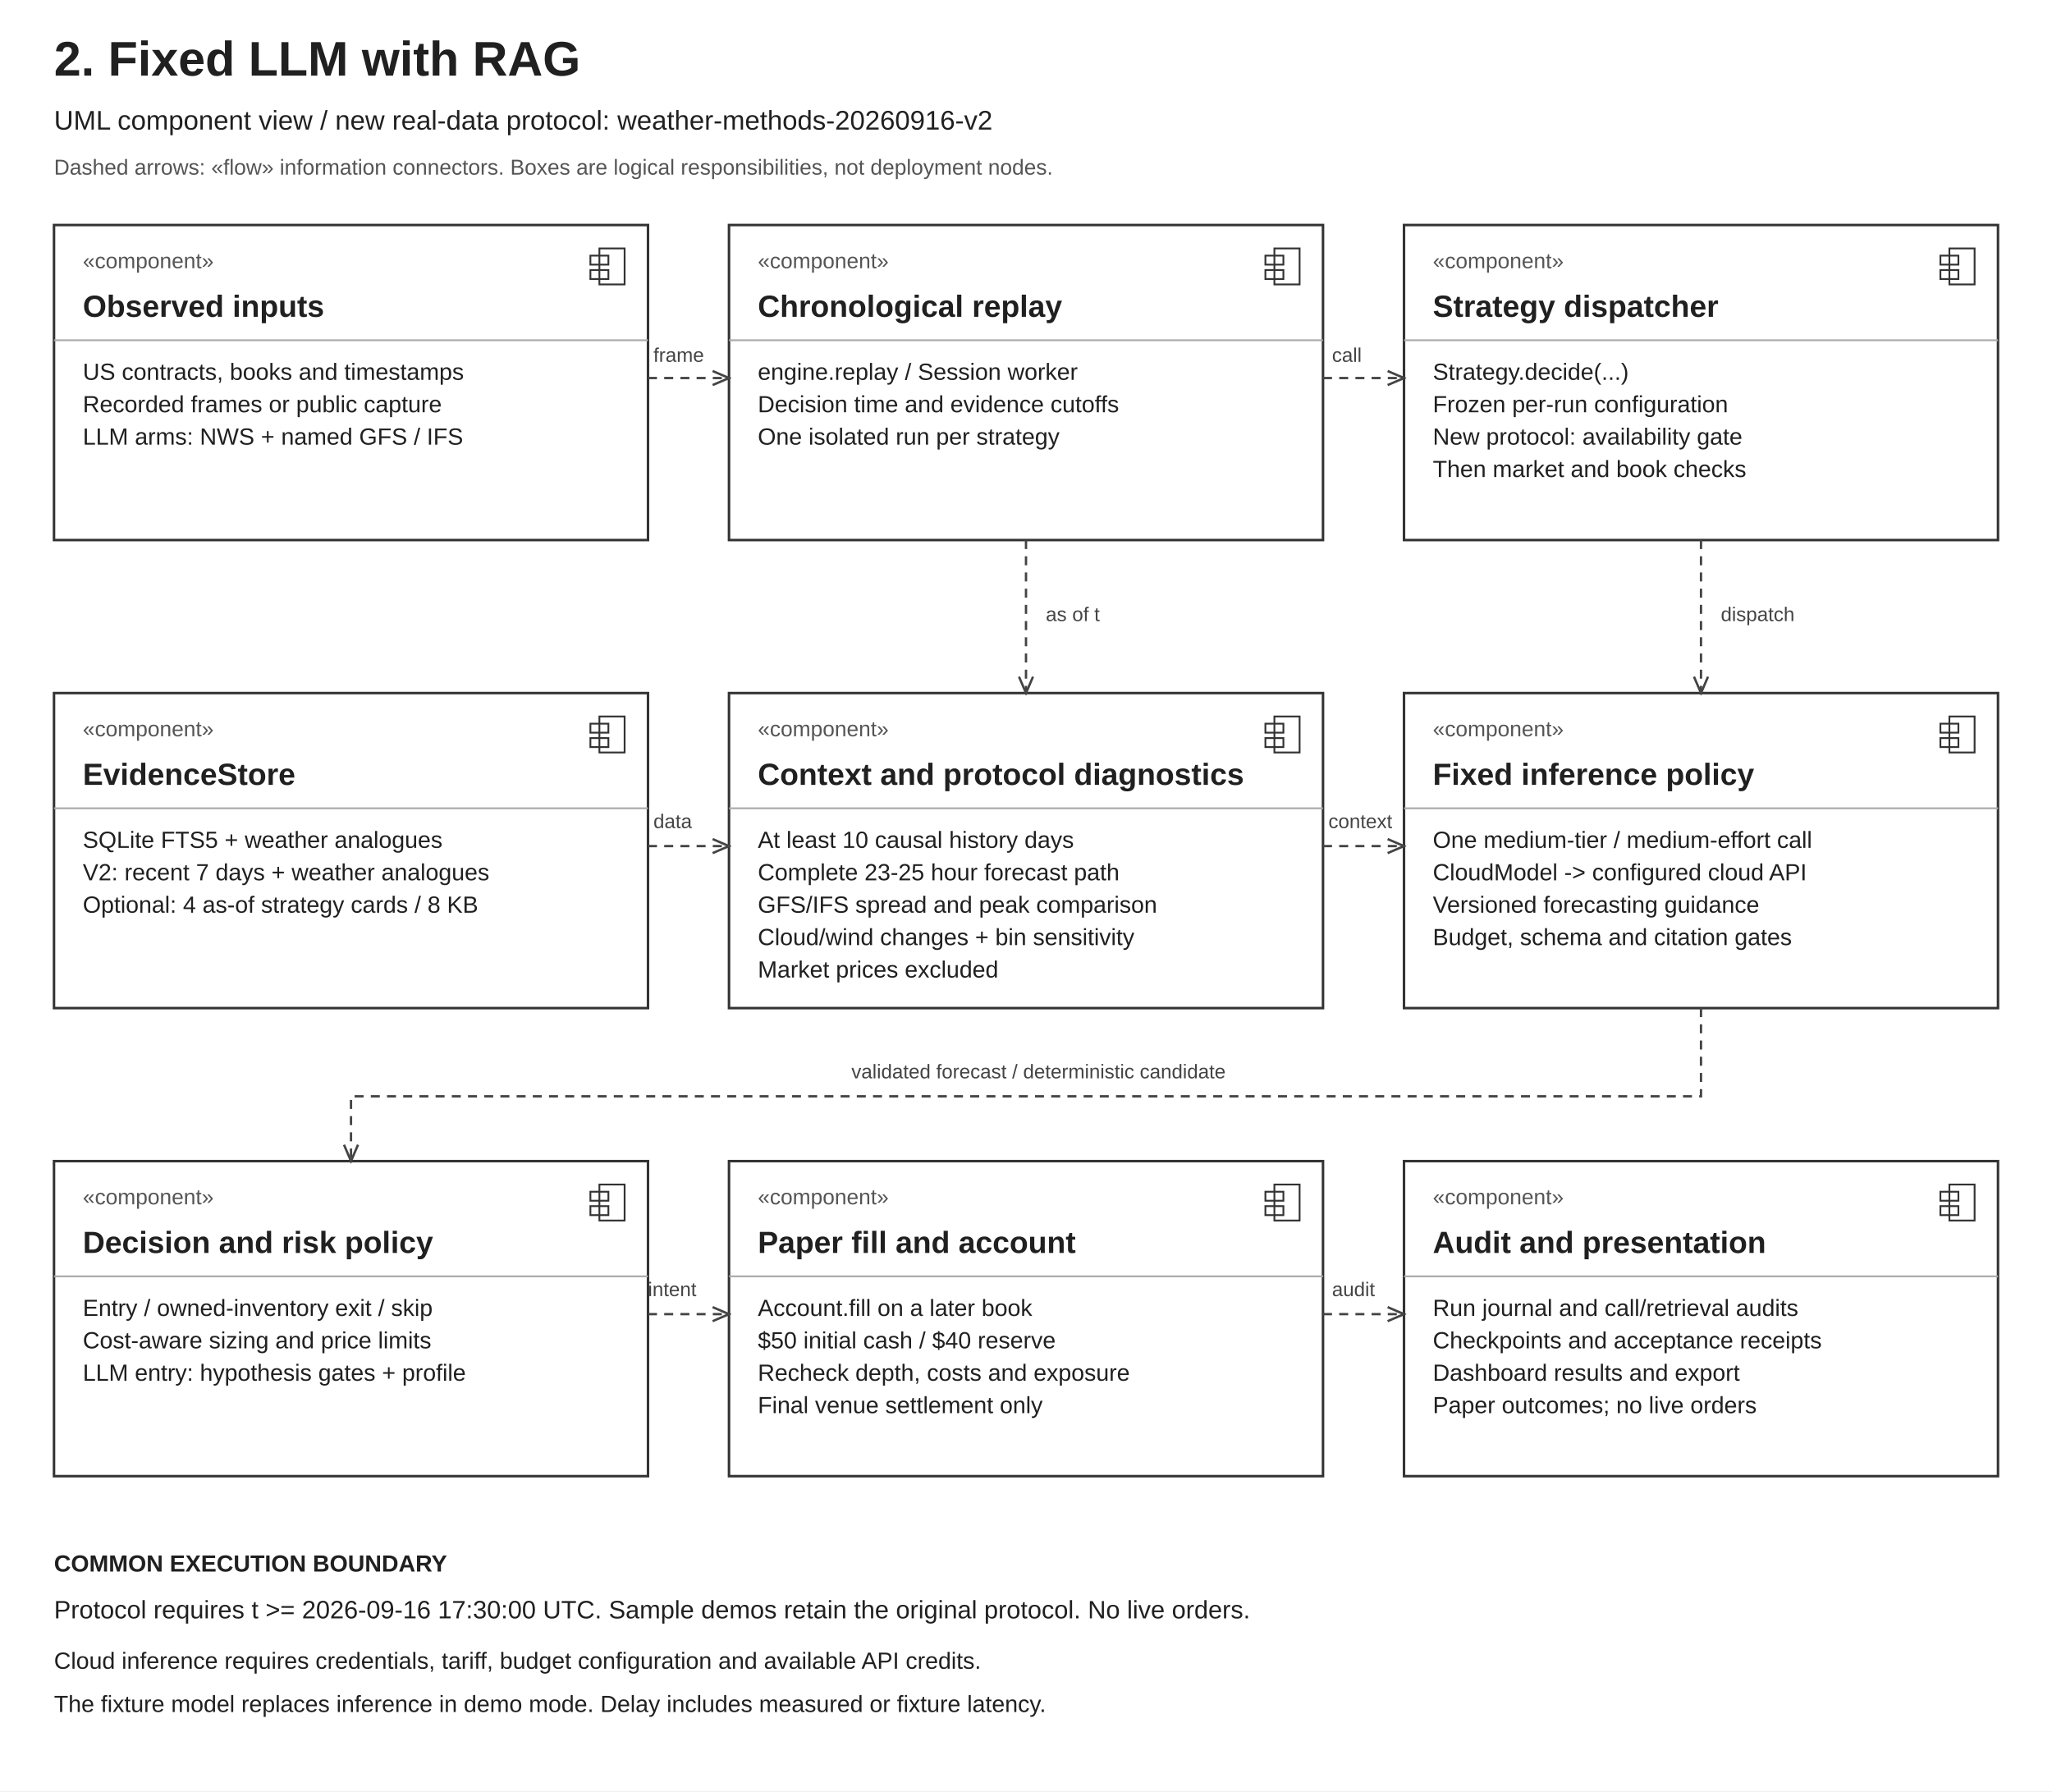
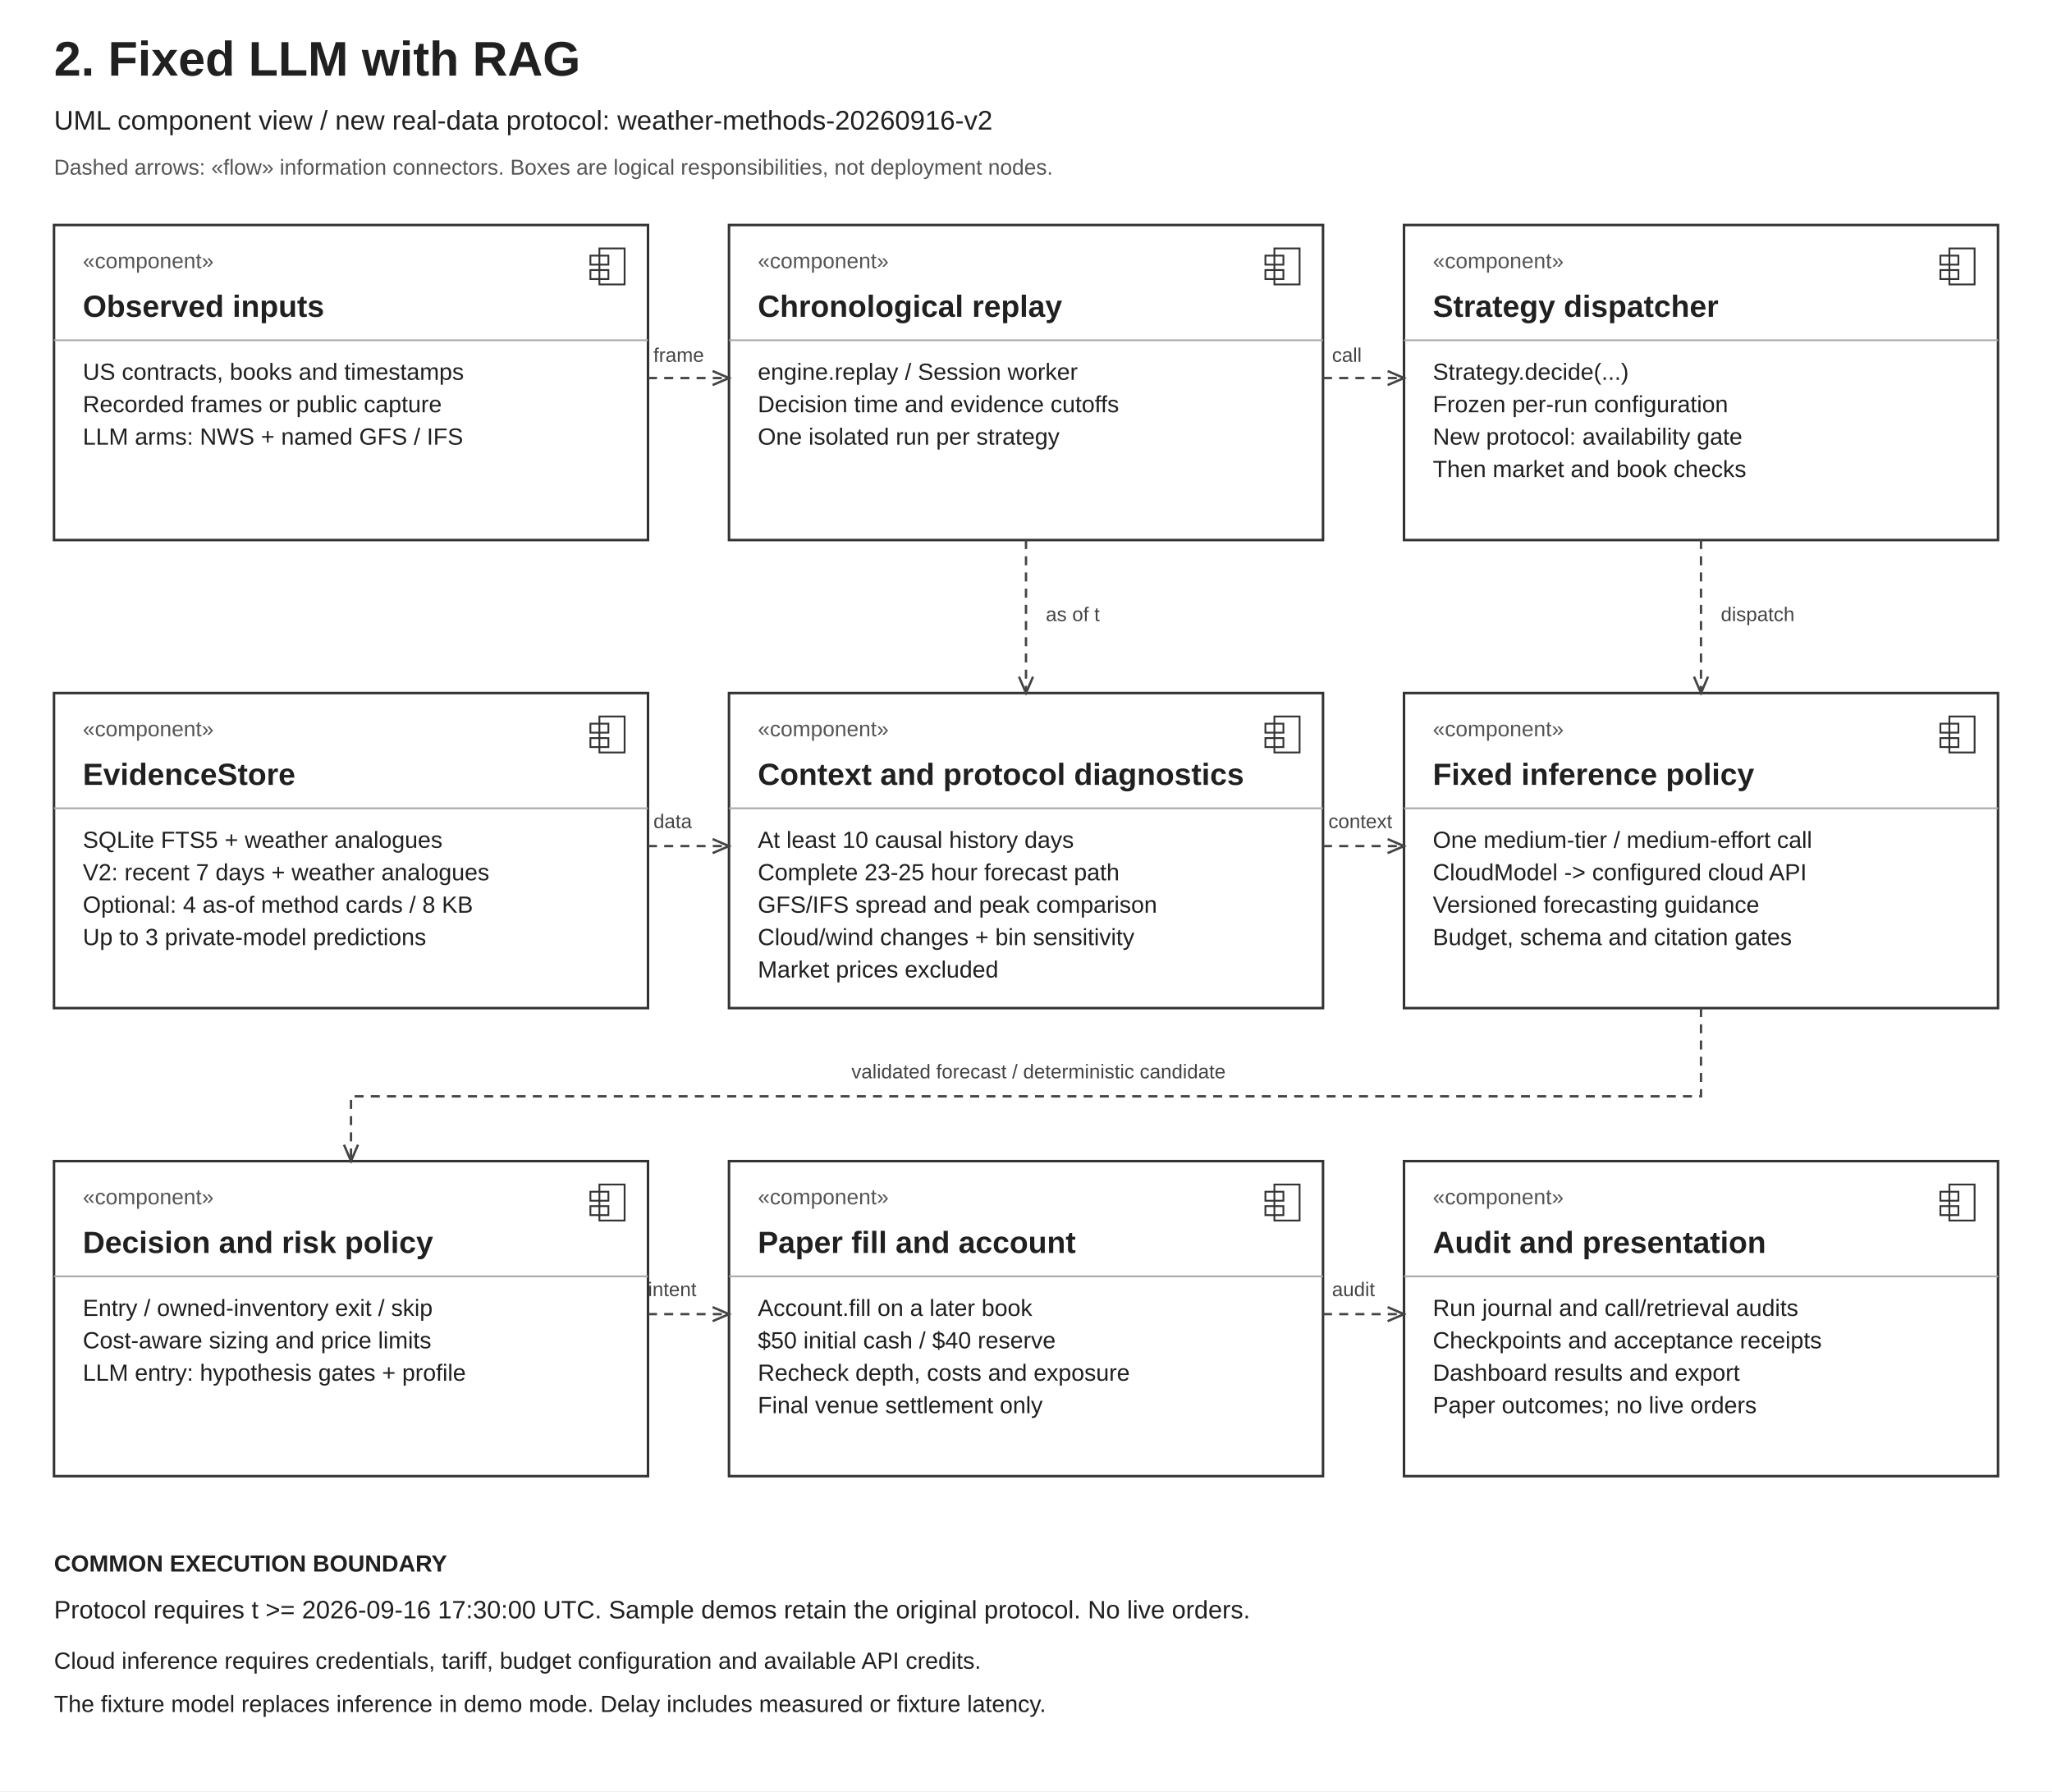
<svg xmlns="http://www.w3.org/2000/svg" width="1140" height="995" viewBox="0 0 1140 995" role="img" aria-labelledby="title desc">
  <defs>
    <marker id="arrow" markerWidth="9" markerHeight="9" refX="8" refY="4" orient="auto">
      <path d="M1 1L8 4L1 7" fill="none" stroke="#444" />
    </marker>
  </defs>
  <rect width="1140" height="995" fill="#fff" />
  <g font-family="Arial, Helvetica, sans-serif">
    <text x="30" y="42" font-size="27" font-weight="bold" fill="#202020">2. Fixed LLM with RAG</text>
    <text x="30" y="72" font-size="15" font-weight="normal" fill="#202020">UML component view / new real-data protocol: weather-methods-20260916-v2</text>
    <text x="30" y="97" font-size="12" font-weight="normal" fill="#555">Dashed arrows: «flow» information connectors. Boxes are logical responsibilities, not deployment nodes.</text>
    <g>
      <rect x="30" y="125" width="330" height="175" fill="white" stroke="#333" stroke-width="1.4" />
      <text x="46" y="149" font-size="12" font-weight="normal" fill="#555">«component»</text>
      <text x="46" y="176" font-size="17" font-weight="bold" fill="#202020">Observed inputs</text>
      <path d="M333 138h14v20h-14z M328 142h10v5h-10z M328 150h10v5h-10z" fill="white" stroke="#333" />
      <path d="M30 189h330" stroke="#aaa" />
      <text x="46" y="211" font-size="13" font-weight="normal" fill="#202020">US contracts, books and timestamps</text>
      <text x="46" y="229" font-size="13" font-weight="normal" fill="#202020">Recorded frames or public capture</text>
      <text x="46" y="247" font-size="13" font-weight="normal" fill="#202020">LLM arms: NWS + named GFS / IFS</text>
    </g>
    <g>
      <rect x="405" y="125" width="330" height="175" fill="white" stroke="#333" stroke-width="1.4" />
      <text x="421" y="149" font-size="12" font-weight="normal" fill="#555">«component»</text>
      <text x="421" y="176" font-size="17" font-weight="bold" fill="#202020">Chronological replay</text>
      <path d="M708 138h14v20h-14z M703 142h10v5h-10z M703 150h10v5h-10z" fill="white" stroke="#333" />
      <path d="M405 189h330" stroke="#aaa" />
      <text x="421" y="211" font-size="13" font-weight="normal" fill="#202020">engine.replay / Session worker</text>
      <text x="421" y="229" font-size="13" font-weight="normal" fill="#202020">Decision time and evidence cutoffs</text>
      <text x="421" y="247" font-size="13" font-weight="normal" fill="#202020">One isolated run per strategy</text>
    </g>
    <g>
      <rect x="780" y="125" width="330" height="175" fill="white" stroke="#333" stroke-width="1.4" />
      <text x="796" y="149" font-size="12" font-weight="normal" fill="#555">«component»</text>
      <text x="796" y="176" font-size="17" font-weight="bold" fill="#202020">Strategy dispatcher</text>
      <path d="M1083 138h14v20h-14z M1078 142h10v5h-10z M1078 150h10v5h-10z" fill="white" stroke="#333" />
      <path d="M780 189h330" stroke="#aaa" />
      <text x="796" y="211" font-size="13" font-weight="normal" fill="#202020">Strategy.decide(...)</text>
      <text x="796" y="229" font-size="13" font-weight="normal" fill="#202020">Frozen per-run configuration</text>
      <text x="796" y="247" font-size="13" font-weight="normal" fill="#202020">New protocol: availability gate</text>
      <text x="796" y="265" font-size="13" font-weight="normal" fill="#202020">Then market and book checks</text>
    </g>
    <g>
      <rect x="30" y="385" width="330" height="175" fill="white" stroke="#333" stroke-width="1.4" />
      <text x="46" y="409" font-size="12" font-weight="normal" fill="#555">«component»</text>
      <text x="46" y="436" font-size="17" font-weight="bold" fill="#202020">EvidenceStore</text>
      <path d="M333 398h14v20h-14z M328 402h10v5h-10z M328 410h10v5h-10z" fill="white" stroke="#333" />
      <path d="M30 449h330" stroke="#aaa" />
      <text x="46" y="471" font-size="13" font-weight="normal" fill="#202020">SQLite FTS5 + weather analogues</text>
      <text x="46" y="489" font-size="13" font-weight="normal" fill="#202020">V2: recent 7 days + weather analogues</text>
-       <text x="46" y="507" font-size="13" font-weight="normal" fill="#202020">Optional: 4 as-of strategy cards / 8 KB</text>
+       <text x="46" y="507" font-size="13" font-weight="normal" fill="#202020">Optional: 4 as-of method cards / 8 KB</text>
+       <text x="46" y="525" font-size="13" font-weight="normal" fill="#202020">Up to 3 private-model predictions</text>
    </g>
    <g>
      <rect x="405" y="385" width="330" height="175" fill="white" stroke="#333" stroke-width="1.4" />
      <text x="421" y="409" font-size="12" font-weight="normal" fill="#555">«component»</text>
      <text x="421" y="436" font-size="17" font-weight="bold" fill="#202020">Context and protocol diagnostics</text>
      <path d="M708 398h14v20h-14z M703 402h10v5h-10z M703 410h10v5h-10z" fill="white" stroke="#333" />
      <path d="M405 449h330" stroke="#aaa" />
      <text x="421" y="471" font-size="13" font-weight="normal" fill="#202020">At least 10 causal history days</text>
      <text x="421" y="489" font-size="13" font-weight="normal" fill="#202020">Complete 23-25 hour forecast path</text>
      <text x="421" y="507" font-size="13" font-weight="normal" fill="#202020">GFS/IFS spread and peak comparison</text>
      <text x="421" y="525" font-size="13" font-weight="normal" fill="#202020">Cloud/wind changes + bin sensitivity</text>
      <text x="421" y="543" font-size="13" font-weight="normal" fill="#202020">Market prices excluded</text>
    </g>
    <g>
      <rect x="780" y="385" width="330" height="175" fill="white" stroke="#333" stroke-width="1.4" />
      <text x="796" y="409" font-size="12" font-weight="normal" fill="#555">«component»</text>
      <text x="796" y="436" font-size="17" font-weight="bold" fill="#202020">Fixed inference policy</text>
      <path d="M1083 398h14v20h-14z M1078 402h10v5h-10z M1078 410h10v5h-10z" fill="white" stroke="#333" />
      <path d="M780 449h330" stroke="#aaa" />
      <text x="796" y="471" font-size="13" font-weight="normal" fill="#202020">One medium-tier / medium-effort call</text>
      <text x="796" y="489" font-size="13" font-weight="normal" fill="#202020">CloudModel -&gt; configured cloud API</text>
      <text x="796" y="507" font-size="13" font-weight="normal" fill="#202020">Versioned forecasting guidance</text>
      <text x="796" y="525" font-size="13" font-weight="normal" fill="#202020">Budget, schema and citation gates</text>
    </g>
    <g>
      <rect x="30" y="645" width="330" height="175" fill="white" stroke="#333" stroke-width="1.4" />
      <text x="46" y="669" font-size="12" font-weight="normal" fill="#555">«component»</text>
      <text x="46" y="696" font-size="17" font-weight="bold" fill="#202020">Decision and risk policy</text>
      <path d="M333 658h14v20h-14z M328 662h10v5h-10z M328 670h10v5h-10z" fill="white" stroke="#333" />
      <path d="M30 709h330" stroke="#aaa" />
      <text x="46" y="731" font-size="13" font-weight="normal" fill="#202020">Entry / owned-inventory exit / skip</text>
      <text x="46" y="749" font-size="13" font-weight="normal" fill="#202020">Cost-aware sizing and price limits</text>
      <text x="46" y="767" font-size="13" font-weight="normal" fill="#202020">LLM entry: hypothesis gates + profile</text>
    </g>
    <g>
      <rect x="405" y="645" width="330" height="175" fill="white" stroke="#333" stroke-width="1.4" />
      <text x="421" y="669" font-size="12" font-weight="normal" fill="#555">«component»</text>
      <text x="421" y="696" font-size="17" font-weight="bold" fill="#202020">Paper fill and account</text>
      <path d="M708 658h14v20h-14z M703 662h10v5h-10z M703 670h10v5h-10z" fill="white" stroke="#333" />
      <path d="M405 709h330" stroke="#aaa" />
      <text x="421" y="731" font-size="13" font-weight="normal" fill="#202020">Account.fill on a later book</text>
      <text x="421" y="749" font-size="13" font-weight="normal" fill="#202020">$50 initial cash / $40 reserve</text>
      <text x="421" y="767" font-size="13" font-weight="normal" fill="#202020">Recheck depth, costs and exposure</text>
      <text x="421" y="785" font-size="13" font-weight="normal" fill="#202020">Final venue settlement only</text>
    </g>
    <g>
      <rect x="780" y="645" width="330" height="175" fill="white" stroke="#333" stroke-width="1.4" />
      <text x="796" y="669" font-size="12" font-weight="normal" fill="#555">«component»</text>
      <text x="796" y="696" font-size="17" font-weight="bold" fill="#202020">Audit and presentation</text>
      <path d="M1083 658h14v20h-14z M1078 662h10v5h-10z M1078 670h10v5h-10z" fill="white" stroke="#333" />
      <path d="M780 709h330" stroke="#aaa" />
      <text x="796" y="731" font-size="13" font-weight="normal" fill="#202020">Run journal and call/retrieval audits</text>
      <text x="796" y="749" font-size="13" font-weight="normal" fill="#202020">Checkpoints and acceptance receipts</text>
      <text x="796" y="767" font-size="13" font-weight="normal" fill="#202020">Dashboard results and export</text>
      <text x="796" y="785" font-size="13" font-weight="normal" fill="#202020">Paper outcomes; no live orders</text>
    </g>
    <path d="M360 210H405" fill="none" stroke="#444" stroke-width="1.3" stroke-dasharray="5 4" marker-end="url(#arrow)" />
    <text x="363" y="201" font-size="11" font-weight="normal" fill="#444">frame</text>
    <path d="M735 210H780" fill="none" stroke="#444" stroke-width="1.3" stroke-dasharray="5 4" marker-end="url(#arrow)" />
    <text x="740" y="201" font-size="11" font-weight="normal" fill="#444">call</text>
    <path d="M945 300V385" fill="none" stroke="#444" stroke-width="1.3" stroke-dasharray="5 4" marker-end="url(#arrow)" />
    <text x="956" y="345" font-size="11" font-weight="normal" fill="#444">dispatch</text>
    <path d="M570 300V385" fill="none" stroke="#444" stroke-width="1.3" stroke-dasharray="5 4" marker-end="url(#arrow)" />
    <text x="581" y="345" font-size="11" font-weight="normal" fill="#444">as of t</text>
    <path d="M360 470H405" fill="none" stroke="#444" stroke-width="1.3" stroke-dasharray="5 4" marker-end="url(#arrow)" />
    <text x="363" y="460" font-size="11" font-weight="normal" fill="#444">data</text>
    <path d="M735 470H780" fill="none" stroke="#444" stroke-width="1.3" stroke-dasharray="5 4" marker-end="url(#arrow)" />
    <text x="738" y="460" font-size="11" font-weight="normal" fill="#444">context</text>
    <path d="M945 560V609H195V645" fill="none" stroke="#444" stroke-width="1.3" stroke-dasharray="5 4" marker-end="url(#arrow)" />
    <text x="473" y="599" font-size="11" font-weight="normal" fill="#444">validated forecast / deterministic candidate</text>
    <path d="M360 730H405" fill="none" stroke="#444" stroke-width="1.3" stroke-dasharray="5 4" marker-end="url(#arrow)" />
    <text x="360" y="720" font-size="11" font-weight="normal" fill="#444">intent</text>
    <path d="M735 730H780" fill="none" stroke="#444" stroke-width="1.3" stroke-dasharray="5 4" marker-end="url(#arrow)" />
    <text x="740" y="720" font-size="11" font-weight="normal" fill="#444">audit</text>
    <text x="30" y="873" font-size="13" font-weight="bold" fill="#202020">COMMON EXECUTION BOUNDARY</text>
    <text x="30" y="899" font-size="14" font-weight="normal" fill="#202020">Protocol requires t &gt;= 2026-09-16 17:30:00 UTC. Sample demos retain the original protocol. No live orders.</text>
    <text x="30" y="927" font-size="13" font-weight="normal" fill="#202020">Cloud inference requires credentials, tariff, budget configuration and available API credits.</text>
    <text x="30" y="951" font-size="13" font-weight="normal" fill="#202020">The fixture model replaces inference in demo mode. Delay includes measured or fixture latency.</text>
  </g>
</svg>
